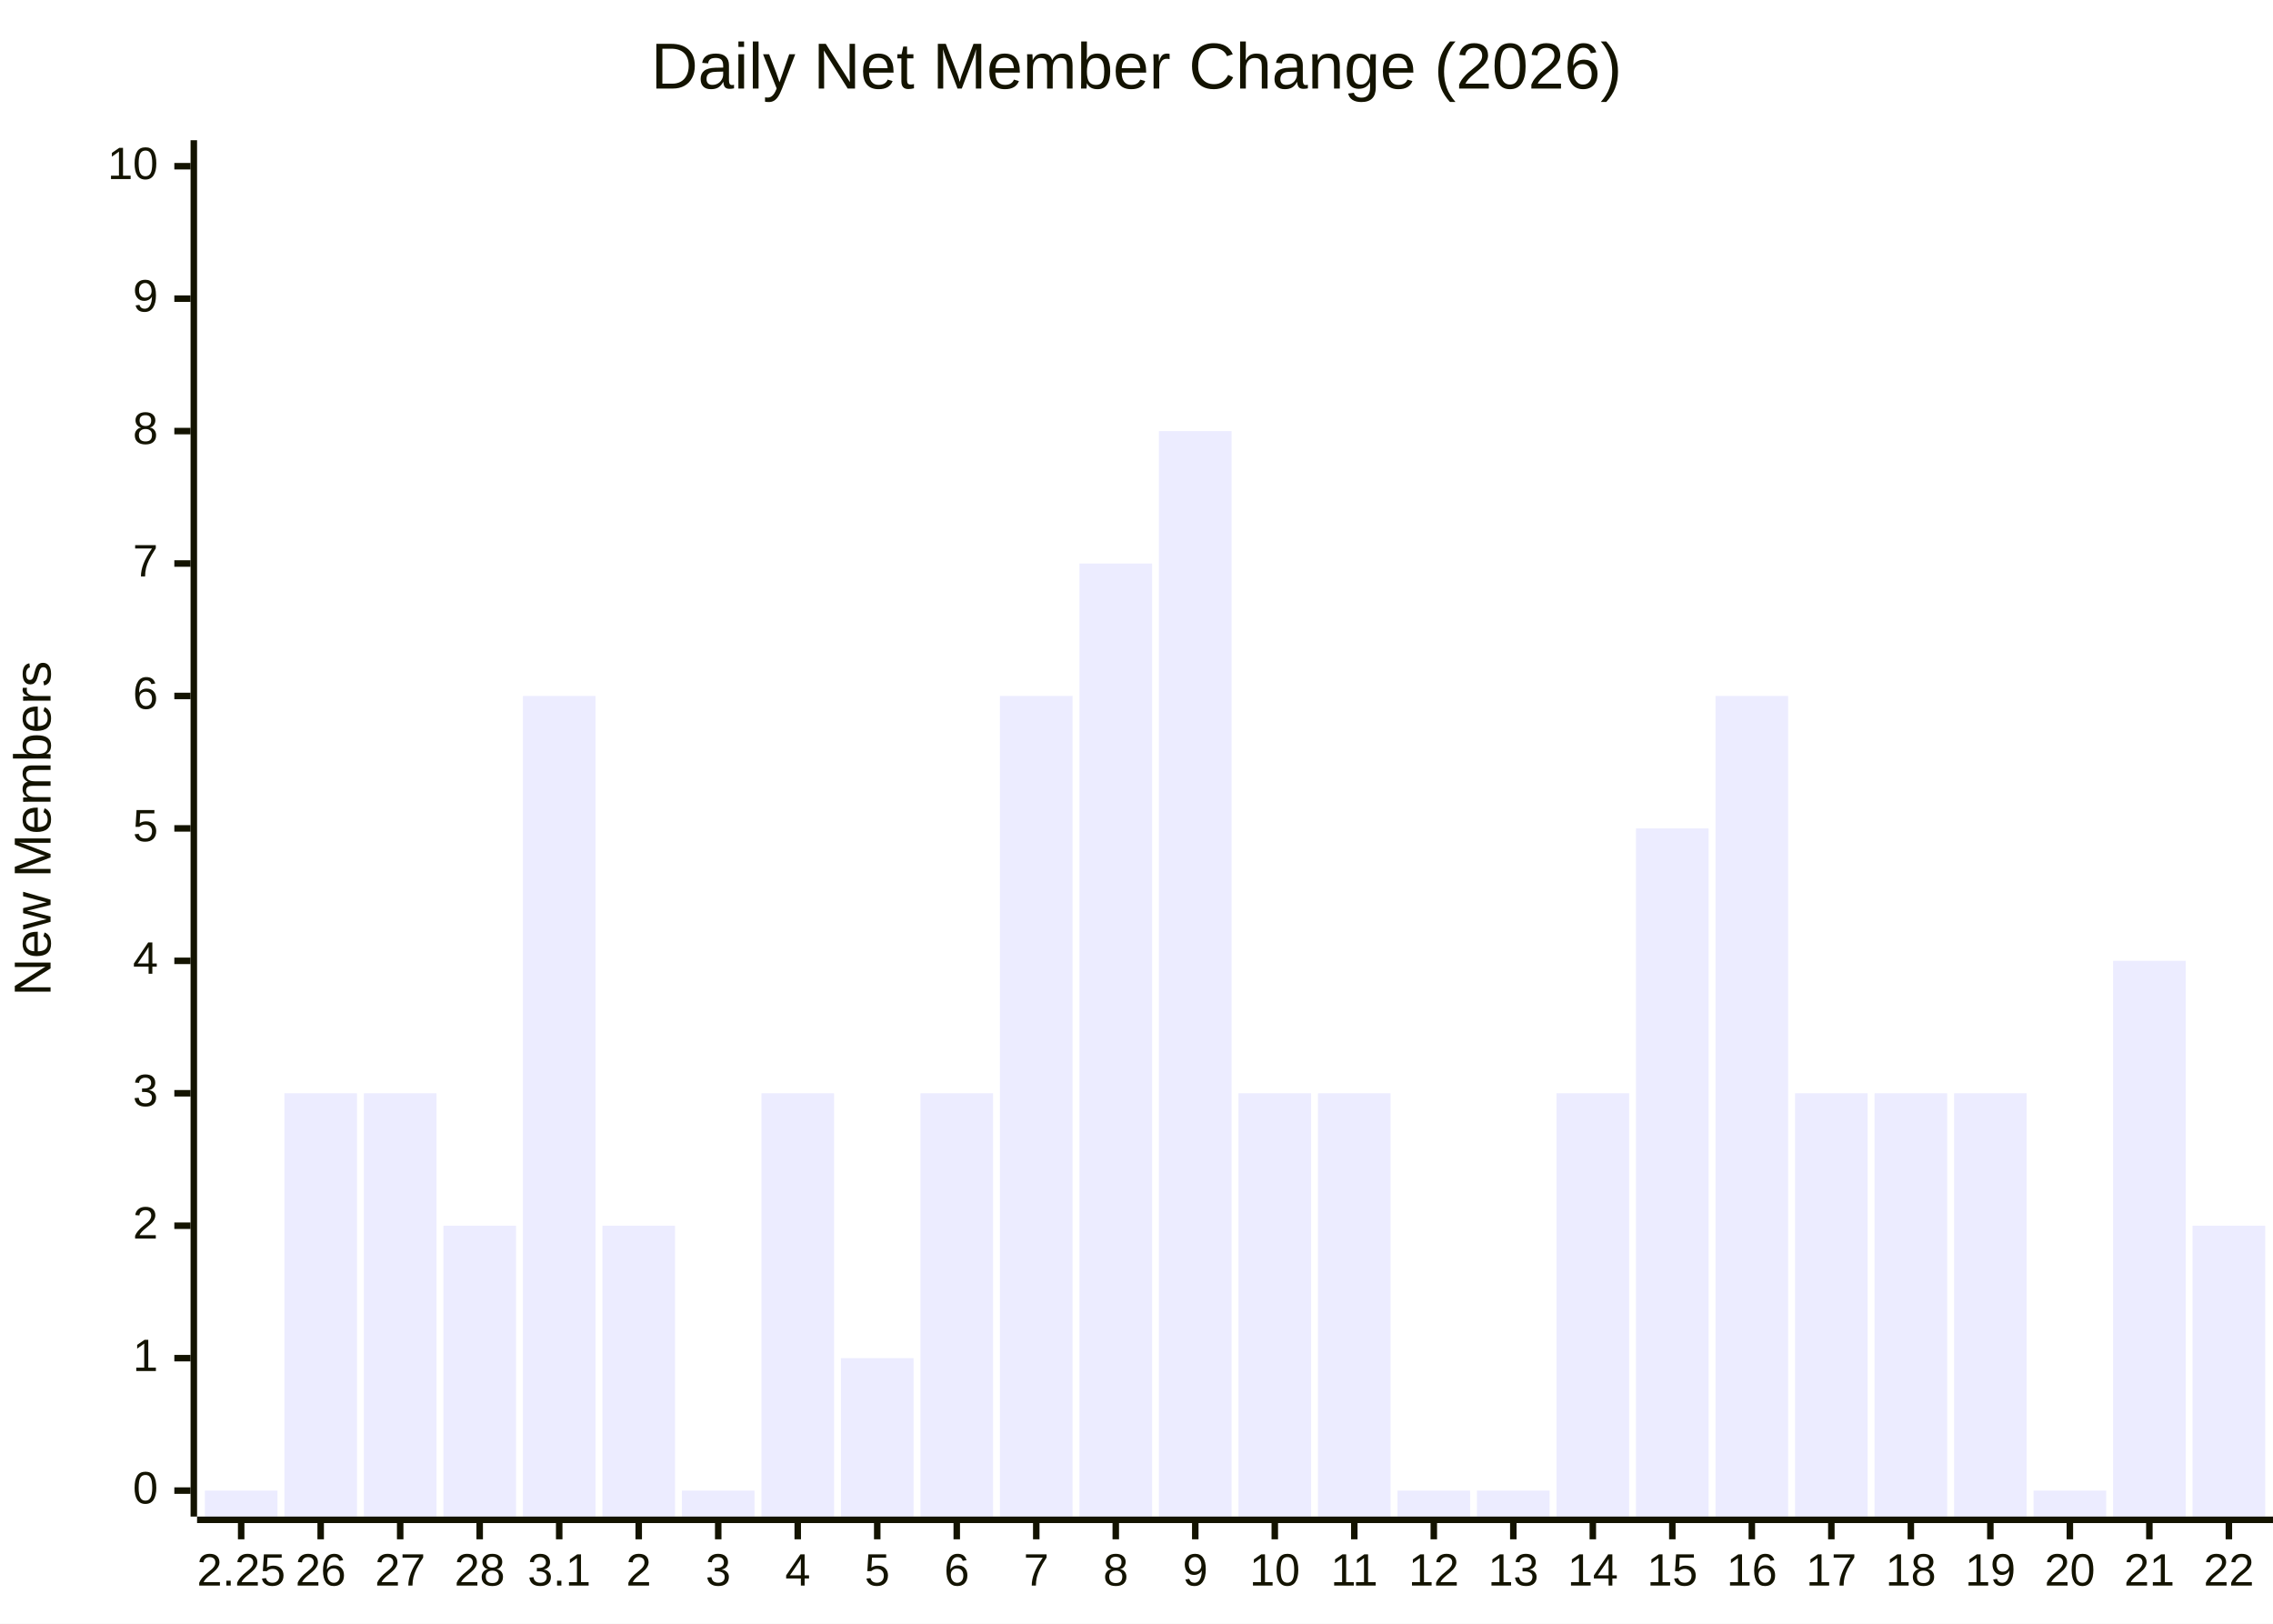
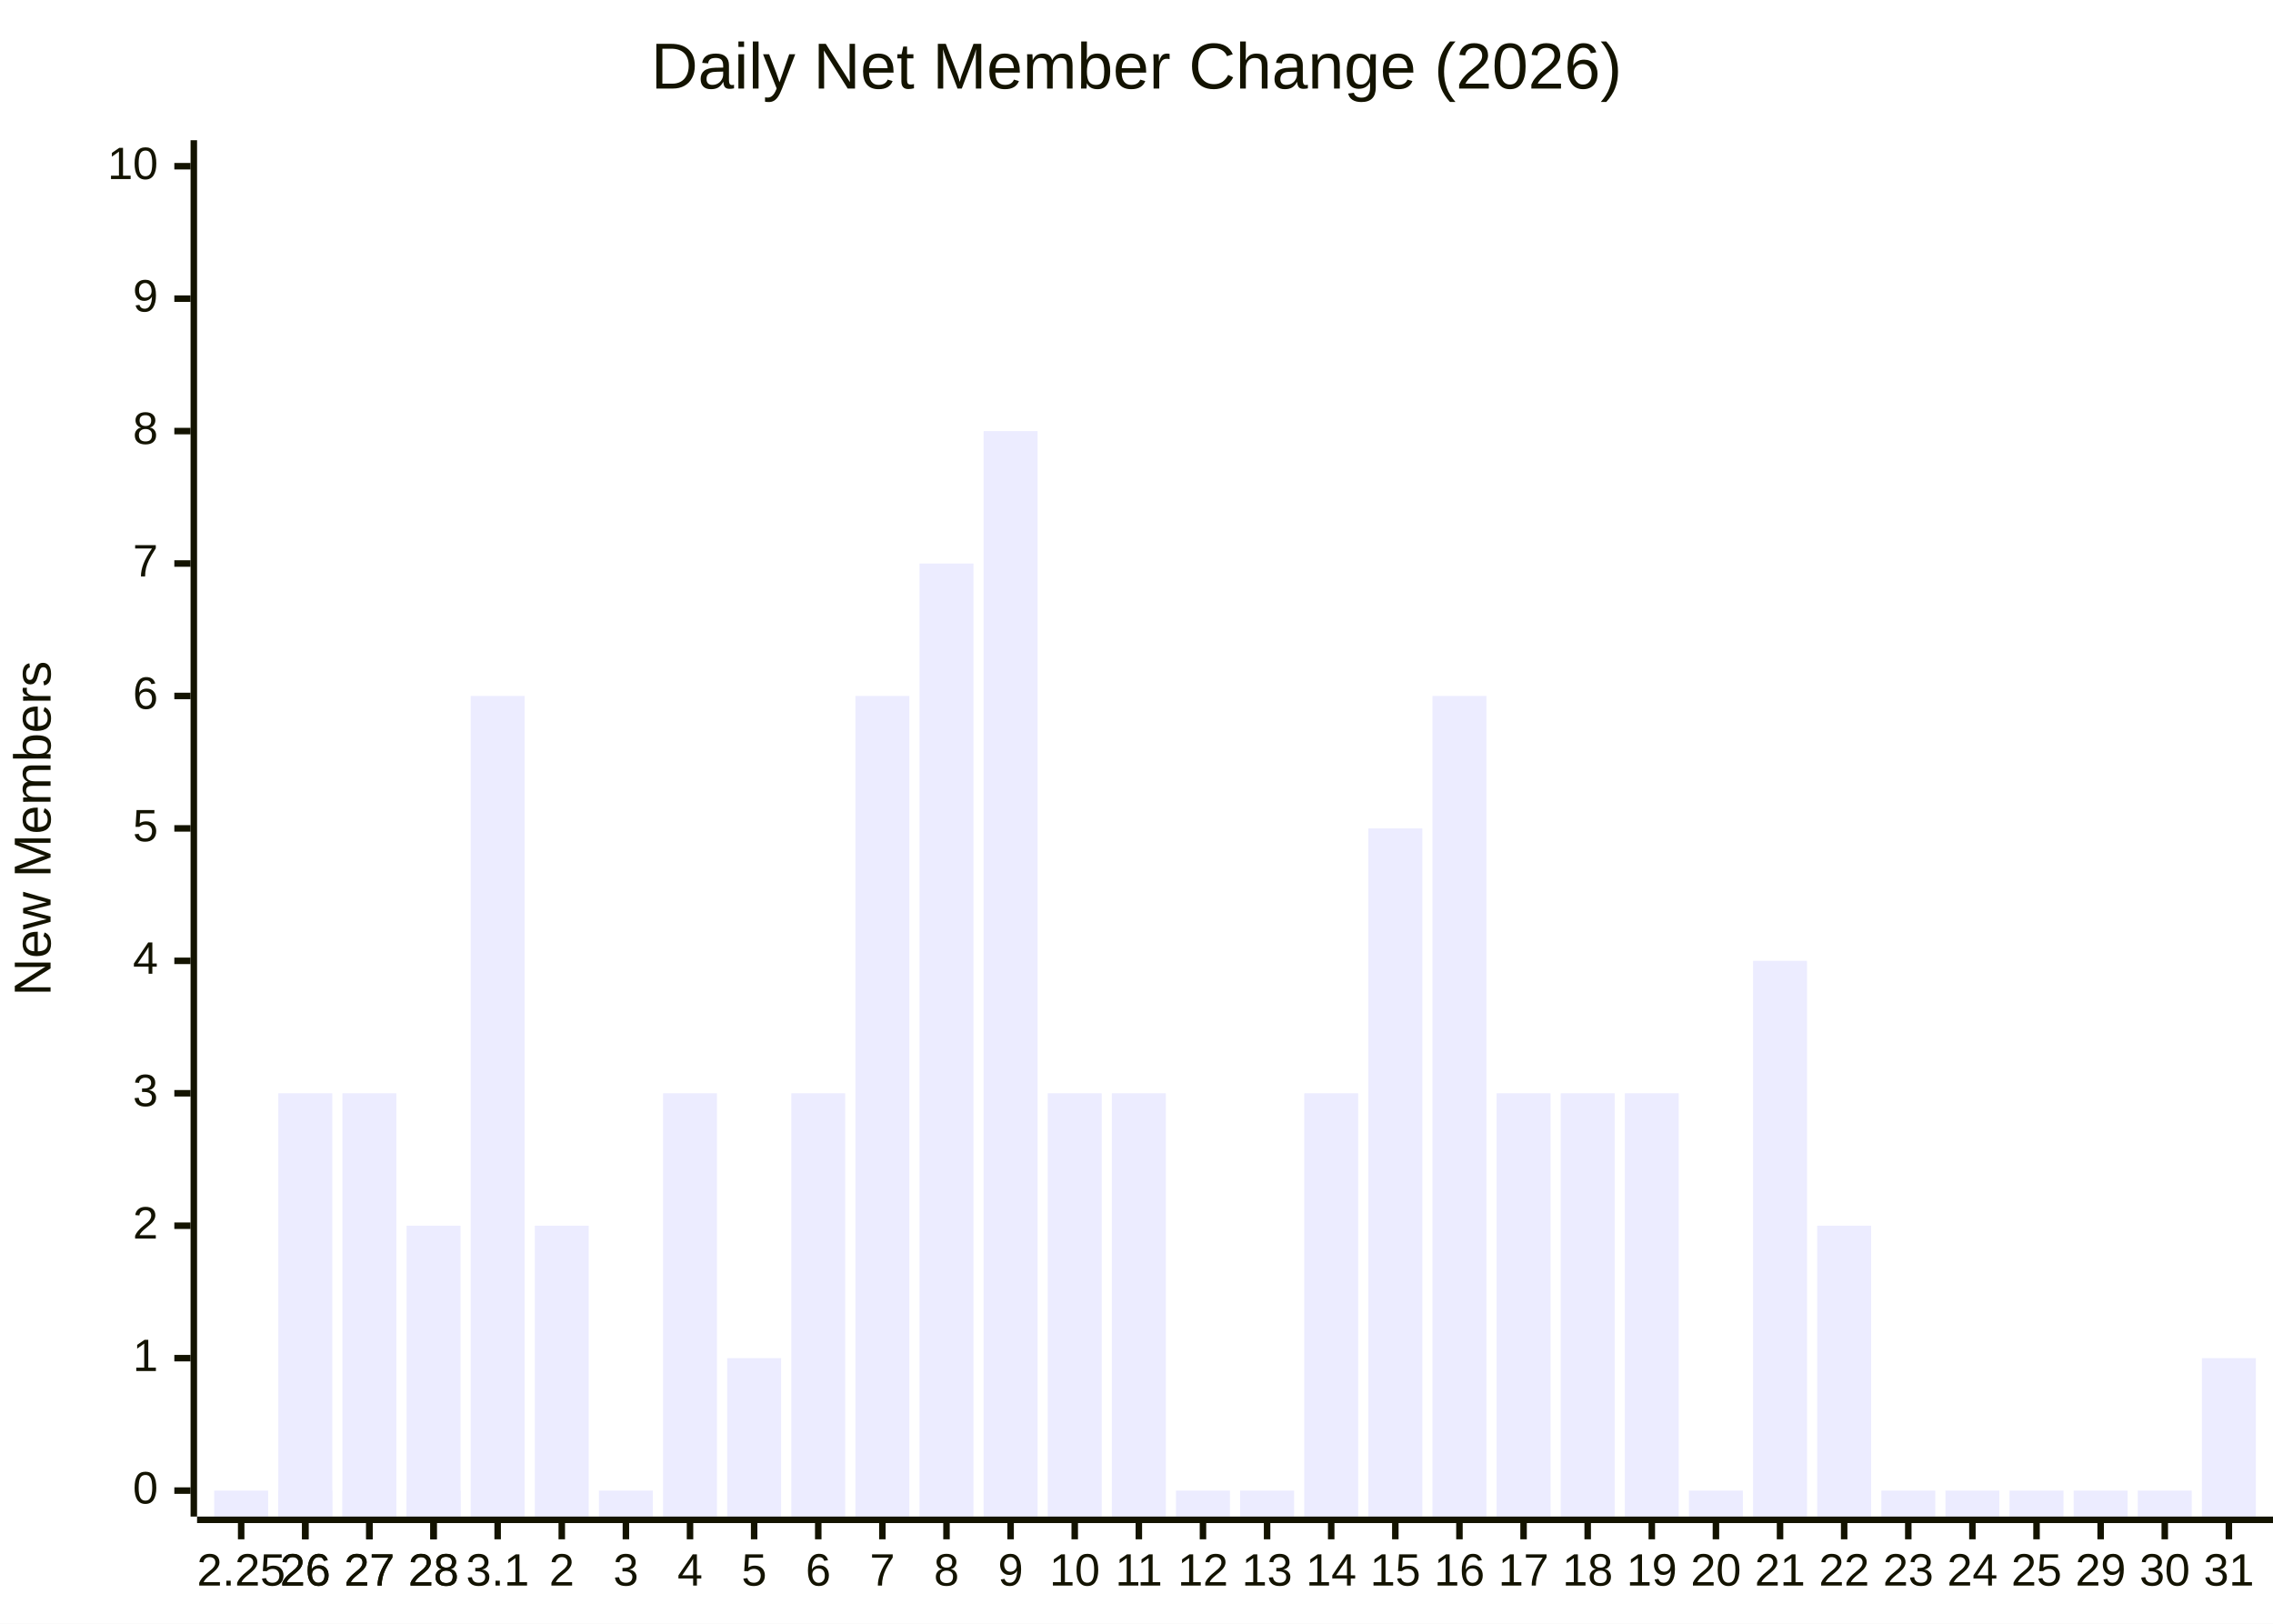
<svg xmlns="http://www.w3.org/2000/svg" id="my-svg" width="100%" style="max-width: 700px; background-color: white;" viewBox="0 0 700 500" role="graphics-document document" aria-roledescription="xychart">
  <style>#my-svg{font-family:"trebuchet ms",verdana,arial,sans-serif;font-size:16px;fill:#333;}@keyframes edge-animation-frame{from{stroke-dashoffset:0;}}@keyframes dash{to{stroke-dashoffset:0;}}#my-svg .edge-animation-slow{stroke-dasharray:9,5!important;stroke-dashoffset:900;animation:dash 50s linear infinite;stroke-linecap:round;}#my-svg .edge-animation-fast{stroke-dasharray:9,5!important;stroke-dashoffset:900;animation:dash 20s linear infinite;stroke-linecap:round;}#my-svg .error-icon{fill:#552222;}#my-svg .error-text{fill:#552222;stroke:#552222;}#my-svg .edge-thickness-normal{stroke-width:1px;}#my-svg .edge-thickness-thick{stroke-width:3.5px;}#my-svg .edge-pattern-solid{stroke-dasharray:0;}#my-svg .edge-thickness-invisible{stroke-width:0;fill:none;}#my-svg .edge-pattern-dashed{stroke-dasharray:3;}#my-svg .edge-pattern-dotted{stroke-dasharray:2;}#my-svg .marker{fill:#333333;stroke:#333333;}#my-svg .marker.cross{stroke:#333333;}#my-svg svg{font-family:"trebuchet ms",verdana,arial,sans-serif;font-size:16px;}#my-svg p{margin:0;}#my-svg :root{--mermaid-font-family:"trebuchet ms",verdana,arial,sans-serif;}</style>
  <g />
  <g class="main">
    <rect width="700" height="500" class="background" fill="white" />
    <g class="chart-title">
      <text x="0" y="0" fill="#131300" font-size="20" dominant-baseline="middle" text-anchor="middle" transform="translate(350, 21.58984) rotate(0)">Daily Net Member Change (2026)</text>
    </g>
    <g class="plot">
      <g class="bar-plot-0">
-         <rect x="63.09" y="459" width="22.367" height="8" fill="#ECECFF" stroke="#ECECFF" stroke-width="0" />
-         <rect x="87.576" y="336.654" width="22.367" height="130.346" fill="#ECECFF" stroke="#ECECFF" stroke-width="0" />
-         <rect x="112.061" y="336.654" width="22.367" height="130.346" fill="#ECECFF" stroke="#ECECFF" stroke-width="0" />
-         <rect x="136.547" y="377.436" width="22.367" height="89.564" fill="#ECECFF" stroke="#ECECFF" stroke-width="0" />
-         <rect x="161.033" y="214.308" width="22.367" height="252.692" fill="#ECECFF" stroke="#ECECFF" stroke-width="0" />
-         <rect x="185.518" y="377.436" width="22.367" height="89.564" fill="#ECECFF" stroke="#ECECFF" stroke-width="0" />
-         <rect x="210.004" y="459" width="22.367" height="8" fill="#ECECFF" stroke="#ECECFF" stroke-width="0" />
-         <rect x="234.489" y="336.654" width="22.367" height="130.346" fill="#ECECFF" stroke="#ECECFF" stroke-width="0" />
-         <rect x="258.975" y="418.218" width="22.367" height="48.782" fill="#ECECFF" stroke="#ECECFF" stroke-width="0" />
-         <rect x="283.461" y="336.654" width="22.367" height="130.346" fill="#ECECFF" stroke="#ECECFF" stroke-width="0" />
-         <rect x="307.946" y="214.308" width="22.367" height="252.692" fill="#ECECFF" stroke="#ECECFF" stroke-width="0" />
-         <rect x="332.432" y="173.526" width="22.367" height="293.474" fill="#ECECFF" stroke="#ECECFF" stroke-width="0" />
-         <rect x="356.918" y="132.744" width="22.367" height="334.256" fill="#ECECFF" stroke="#ECECFF" stroke-width="0" />
-         <rect x="381.403" y="336.654" width="22.367" height="130.346" fill="#ECECFF" stroke="#ECECFF" stroke-width="0" />
-         <rect x="405.889" y="336.654" width="22.367" height="130.346" fill="#ECECFF" stroke="#ECECFF" stroke-width="0" />
-         <rect x="430.374" y="459" width="22.367" height="8" fill="#ECECFF" stroke="#ECECFF" stroke-width="0" />
-         <rect x="454.86" y="459" width="22.367" height="8" fill="#ECECFF" stroke="#ECECFF" stroke-width="0" />
-         <rect x="479.346" y="336.654" width="22.367" height="130.346" fill="#ECECFF" stroke="#ECECFF" stroke-width="0" />
-         <rect x="503.831" y="255.09" width="22.367" height="211.91" fill="#ECECFF" stroke="#ECECFF" stroke-width="0" />
-         <rect x="528.317" y="214.308" width="22.367" height="252.692" fill="#ECECFF" stroke="#ECECFF" stroke-width="0" />
-         <rect x="552.803" y="336.654" width="22.367" height="130.346" fill="#ECECFF" stroke="#ECECFF" stroke-width="0" />
-         <rect x="577.288" y="336.654" width="22.367" height="130.346" fill="#ECECFF" stroke="#ECECFF" stroke-width="0" />
-         <rect x="601.774" y="336.654" width="22.367" height="130.346" fill="#ECECFF" stroke="#ECECFF" stroke-width="0" />
-         <rect x="626.259" y="459" width="22.367" height="8" fill="#ECECFF" stroke="#ECECFF" stroke-width="0" />
-         <rect x="650.745" y="295.872" width="22.367" height="171.128" fill="#ECECFF" stroke="#ECECFF" stroke-width="0" />
-         <rect x="675.231" y="377.436" width="22.367" height="89.564" fill="#ECECFF" stroke="#ECECFF" stroke-width="0" />
+         <rect x="65.966" y="459" width="16.615" height="8" fill="#ECECFF" stroke="#ECECFF" stroke-width="0" />
+         <rect x="85.712" y="336.654" width="16.615" height="130.346" fill="#ECECFF" stroke="#ECECFF" stroke-width="0" />
+         <rect x="105.459" y="336.654" width="16.615" height="130.346" fill="#ECECFF" stroke="#ECECFF" stroke-width="0" />
+         <rect x="125.205" y="377.436" width="16.615" height="89.564" fill="#ECECFF" stroke="#ECECFF" stroke-width="0" />
+         <rect x="144.952" y="214.308" width="16.615" height="252.692" fill="#ECECFF" stroke="#ECECFF" stroke-width="0" />
+         <rect x="164.698" y="377.436" width="16.615" height="89.564" fill="#ECECFF" stroke="#ECECFF" stroke-width="0" />
+         <rect x="184.445" y="459" width="16.615" height="8" fill="#ECECFF" stroke="#ECECFF" stroke-width="0" />
+         <rect x="204.191" y="336.654" width="16.615" height="130.346" fill="#ECECFF" stroke="#ECECFF" stroke-width="0" />
+         <rect x="223.938" y="418.218" width="16.615" height="48.782" fill="#ECECFF" stroke="#ECECFF" stroke-width="0" />
+         <rect x="243.684" y="336.654" width="16.615" height="130.346" fill="#ECECFF" stroke="#ECECFF" stroke-width="0" />
+         <rect x="263.431" y="214.308" width="16.615" height="252.692" fill="#ECECFF" stroke="#ECECFF" stroke-width="0" />
+         <rect x="283.177" y="173.526" width="16.615" height="293.474" fill="#ECECFF" stroke="#ECECFF" stroke-width="0" />
+         <rect x="302.923" y="132.744" width="16.615" height="334.256" fill="#ECECFF" stroke="#ECECFF" stroke-width="0" />
+         <rect x="322.67" y="336.654" width="16.615" height="130.346" fill="#ECECFF" stroke="#ECECFF" stroke-width="0" />
+         <rect x="342.416" y="336.654" width="16.615" height="130.346" fill="#ECECFF" stroke="#ECECFF" stroke-width="0" />
+         <rect x="362.163" y="459" width="16.615" height="8" fill="#ECECFF" stroke="#ECECFF" stroke-width="0" />
+         <rect x="381.909" y="459" width="16.615" height="8" fill="#ECECFF" stroke="#ECECFF" stroke-width="0" />
+         <rect x="401.656" y="336.654" width="16.615" height="130.346" fill="#ECECFF" stroke="#ECECFF" stroke-width="0" />
+         <rect x="421.402" y="255.09" width="16.615" height="211.91" fill="#ECECFF" stroke="#ECECFF" stroke-width="0" />
+         <rect x="441.149" y="214.308" width="16.615" height="252.692" fill="#ECECFF" stroke="#ECECFF" stroke-width="0" />
+         <rect x="460.895" y="336.654" width="16.615" height="130.346" fill="#ECECFF" stroke="#ECECFF" stroke-width="0" />
+         <rect x="480.642" y="336.654" width="16.615" height="130.346" fill="#ECECFF" stroke="#ECECFF" stroke-width="0" />
+         <rect x="500.388" y="336.654" width="16.615" height="130.346" fill="#ECECFF" stroke="#ECECFF" stroke-width="0" />
+         <rect x="520.135" y="459" width="16.615" height="8" fill="#ECECFF" stroke="#ECECFF" stroke-width="0" />
+         <rect x="539.881" y="295.872" width="16.615" height="171.128" fill="#ECECFF" stroke="#ECECFF" stroke-width="0" />
+         <rect x="559.628" y="377.436" width="16.615" height="89.564" fill="#ECECFF" stroke="#ECECFF" stroke-width="0" />
+         <rect x="579.374" y="459" width="16.615" height="8" fill="#ECECFF" stroke="#ECECFF" stroke-width="0" />
+         <rect x="599.121" y="459" width="16.615" height="8" fill="#ECECFF" stroke="#ECECFF" stroke-width="0" />
+         <rect x="618.867" y="459" width="16.615" height="8" fill="#ECECFF" stroke="#ECECFF" stroke-width="0" />
+         <rect x="85.712" y="459" width="16.615" height="8" fill="#ECECFF" stroke="#ECECFF" stroke-width="0" />
+         <rect x="105.459" y="459" width="16.615" height="8" fill="#ECECFF" stroke="#ECECFF" stroke-width="0" />
+         <rect x="125.205" y="459" width="16.615" height="8" fill="#ECECFF" stroke="#ECECFF" stroke-width="0" />
+         <rect x="638.613" y="459" width="16.615" height="8" fill="#ECECFF" stroke="#ECECFF" stroke-width="0" />
+         <rect x="658.36" y="459" width="16.615" height="8" fill="#ECECFF" stroke="#ECECFF" stroke-width="0" />
+         <rect x="678.106" y="418.218" width="16.615" height="48.782" fill="#ECECFF" stroke="#ECECFF" stroke-width="0" />
      </g>
    </g>
    <g class="bottom-axis">
      <g class="axis-line">
        <path d="M 60.688,468 L 700,468" fill="none" stroke="#131300" stroke-width="2" />
      </g>
      <g class="label">
        <text x="0" y="0" fill="#131300" font-size="14" dominant-baseline="text-before-edge" text-anchor="middle" transform="translate(74.27344, 479) rotate(0)">2.25</text>
-         <text x="0" y="0" fill="#131300" font-size="14" dominant-baseline="text-before-edge" text-anchor="middle" transform="translate(98.75906, 479) rotate(0)">26</text>
-         <text x="0" y="0" fill="#131300" font-size="14" dominant-baseline="text-before-edge" text-anchor="middle" transform="translate(123.2447, 479) rotate(0)">27</text>
-         <text x="0" y="0" fill="#131300" font-size="14" dominant-baseline="text-before-edge" text-anchor="middle" transform="translate(147.7303, 479) rotate(0)">28</text>
-         <text x="0" y="0" fill="#131300" font-size="14" dominant-baseline="text-before-edge" text-anchor="middle" transform="translate(172.2159, 479) rotate(0)">3.1</text>
-         <text x="0" y="0" fill="#131300" font-size="14" dominant-baseline="text-before-edge" text-anchor="middle" transform="translate(196.7016, 479) rotate(0)">2</text>
-         <text x="0" y="0" fill="#131300" font-size="14" dominant-baseline="text-before-edge" text-anchor="middle" transform="translate(221.1872, 479) rotate(0)">3</text>
-         <text x="0" y="0" fill="#131300" font-size="14" dominant-baseline="text-before-edge" text-anchor="middle" transform="translate(245.6728, 479) rotate(0)">4</text>
-         <text x="0" y="0" fill="#131300" font-size="14" dominant-baseline="text-before-edge" text-anchor="middle" transform="translate(270.1584, 479) rotate(0)">5</text>
-         <text x="0" y="0" fill="#131300" font-size="14" dominant-baseline="text-before-edge" text-anchor="middle" transform="translate(294.6441, 479) rotate(0)">6</text>
-         <text x="0" y="0" fill="#131300" font-size="14" dominant-baseline="text-before-edge" text-anchor="middle" transform="translate(319.1297, 479) rotate(0)">7</text>
-         <text x="0" y="0" fill="#131300" font-size="14" dominant-baseline="text-before-edge" text-anchor="middle" transform="translate(343.6153, 479) rotate(0)">8</text>
-         <text x="0" y="0" fill="#131300" font-size="14" dominant-baseline="text-before-edge" text-anchor="middle" transform="translate(368.1009, 479) rotate(0)">9</text>
-         <text x="0" y="0" fill="#131300" font-size="14" dominant-baseline="text-before-edge" text-anchor="middle" transform="translate(392.5866, 479) rotate(0)">10</text>
-         <text x="0" y="0" fill="#131300" font-size="14" dominant-baseline="text-before-edge" text-anchor="middle" transform="translate(417.0722, 479) rotate(0)">11</text>
-         <text x="0" y="0" fill="#131300" font-size="14" dominant-baseline="text-before-edge" text-anchor="middle" transform="translate(441.5578, 479) rotate(0)">12</text>
-         <text x="0" y="0" fill="#131300" font-size="14" dominant-baseline="text-before-edge" text-anchor="middle" transform="translate(466.0434, 479) rotate(0)">13</text>
-         <text x="0" y="0" fill="#131300" font-size="14" dominant-baseline="text-before-edge" text-anchor="middle" transform="translate(490.5291, 479) rotate(0)">14</text>
-         <text x="0" y="0" fill="#131300" font-size="14" dominant-baseline="text-before-edge" text-anchor="middle" transform="translate(515.0147, 479) rotate(0)">15</text>
-         <text x="0" y="0" fill="#131300" font-size="14" dominant-baseline="text-before-edge" text-anchor="middle" transform="translate(539.5003, 479) rotate(0)">16</text>
-         <text x="0" y="0" fill="#131300" font-size="14" dominant-baseline="text-before-edge" text-anchor="middle" transform="translate(563.9859, 479) rotate(0)">17</text>
-         <text x="0" y="0" fill="#131300" font-size="14" dominant-baseline="text-before-edge" text-anchor="middle" transform="translate(588.4716, 479) rotate(0)">18</text>
-         <text x="0" y="0" fill="#131300" font-size="14" dominant-baseline="text-before-edge" text-anchor="middle" transform="translate(612.9572, 479) rotate(0)">19</text>
-         <text x="0" y="0" fill="#131300" font-size="14" dominant-baseline="text-before-edge" text-anchor="middle" transform="translate(637.4428, 479) rotate(0)">20</text>
-         <text x="0" y="0" fill="#131300" font-size="14" dominant-baseline="text-before-edge" text-anchor="middle" transform="translate(661.9284, 479) rotate(0)">21</text>
-         <text x="0" y="0" fill="#131300" font-size="14" dominant-baseline="text-before-edge" text-anchor="middle" transform="translate(686.4141, 479) rotate(0)">22</text>
+         <text x="0" y="0" fill="#131300" font-size="14" dominant-baseline="text-before-edge" text-anchor="middle" transform="translate(94.01991, 479) rotate(0)">26</text>
+         <text x="0" y="0" fill="#131300" font-size="14" dominant-baseline="text-before-edge" text-anchor="middle" transform="translate(113.7664, 479) rotate(0)">27</text>
+         <text x="0" y="0" fill="#131300" font-size="14" dominant-baseline="text-before-edge" text-anchor="middle" transform="translate(133.5129, 479) rotate(0)">28</text>
+         <text x="0" y="0" fill="#131300" font-size="14" dominant-baseline="text-before-edge" text-anchor="middle" transform="translate(153.2593, 479) rotate(0)">3.1</text>
+         <text x="0" y="0" fill="#131300" font-size="14" dominant-baseline="text-before-edge" text-anchor="middle" transform="translate(173.0058, 479) rotate(0)">2</text>
+         <text x="0" y="0" fill="#131300" font-size="14" dominant-baseline="text-before-edge" text-anchor="middle" transform="translate(192.7523, 479) rotate(0)">3</text>
+         <text x="0" y="0" fill="#131300" font-size="14" dominant-baseline="text-before-edge" text-anchor="middle" transform="translate(212.4987, 479) rotate(0)">4</text>
+         <text x="0" y="0" fill="#131300" font-size="14" dominant-baseline="text-before-edge" text-anchor="middle" transform="translate(232.2452, 479) rotate(0)">5</text>
+         <text x="0" y="0" fill="#131300" font-size="14" dominant-baseline="text-before-edge" text-anchor="middle" transform="translate(251.9917, 479) rotate(0)">6</text>
+         <text x="0" y="0" fill="#131300" font-size="14" dominant-baseline="text-before-edge" text-anchor="middle" transform="translate(271.7382, 479) rotate(0)">7</text>
+         <text x="0" y="0" fill="#131300" font-size="14" dominant-baseline="text-before-edge" text-anchor="middle" transform="translate(291.4846, 479) rotate(0)">8</text>
+         <text x="0" y="0" fill="#131300" font-size="14" dominant-baseline="text-before-edge" text-anchor="middle" transform="translate(311.2311, 479) rotate(0)">9</text>
+         <text x="0" y="0" fill="#131300" font-size="14" dominant-baseline="text-before-edge" text-anchor="middle" transform="translate(330.9776, 479) rotate(0)">10</text>
+         <text x="0" y="0" fill="#131300" font-size="14" dominant-baseline="text-before-edge" text-anchor="middle" transform="translate(350.724, 479) rotate(0)">11</text>
+         <text x="0" y="0" fill="#131300" font-size="14" dominant-baseline="text-before-edge" text-anchor="middle" transform="translate(370.4705, 479) rotate(0)">12</text>
+         <text x="0" y="0" fill="#131300" font-size="14" dominant-baseline="text-before-edge" text-anchor="middle" transform="translate(390.217, 479) rotate(0)">13</text>
+         <text x="0" y="0" fill="#131300" font-size="14" dominant-baseline="text-before-edge" text-anchor="middle" transform="translate(409.9635, 479) rotate(0)">14</text>
+         <text x="0" y="0" fill="#131300" font-size="14" dominant-baseline="text-before-edge" text-anchor="middle" transform="translate(429.7099, 479) rotate(0)">15</text>
+         <text x="0" y="0" fill="#131300" font-size="14" dominant-baseline="text-before-edge" text-anchor="middle" transform="translate(449.4564, 479) rotate(0)">16</text>
+         <text x="0" y="0" fill="#131300" font-size="14" dominant-baseline="text-before-edge" text-anchor="middle" transform="translate(469.2029, 479) rotate(0)">17</text>
+         <text x="0" y="0" fill="#131300" font-size="14" dominant-baseline="text-before-edge" text-anchor="middle" transform="translate(488.9493, 479) rotate(0)">18</text>
+         <text x="0" y="0" fill="#131300" font-size="14" dominant-baseline="text-before-edge" text-anchor="middle" transform="translate(508.6958, 479) rotate(0)">19</text>
+         <text x="0" y="0" fill="#131300" font-size="14" dominant-baseline="text-before-edge" text-anchor="middle" transform="translate(528.4423, 479) rotate(0)">20</text>
+         <text x="0" y="0" fill="#131300" font-size="14" dominant-baseline="text-before-edge" text-anchor="middle" transform="translate(548.1888, 479) rotate(0)">21</text>
+         <text x="0" y="0" fill="#131300" font-size="14" dominant-baseline="text-before-edge" text-anchor="middle" transform="translate(567.9352, 479) rotate(0)">22</text>
+         <text x="0" y="0" fill="#131300" font-size="14" dominant-baseline="text-before-edge" text-anchor="middle" transform="translate(587.6817, 479) rotate(0)">23</text>
+         <text x="0" y="0" fill="#131300" font-size="14" dominant-baseline="text-before-edge" text-anchor="middle" transform="translate(607.4282, 479) rotate(0)">24</text>
+         <text x="0" y="0" fill="#131300" font-size="14" dominant-baseline="text-before-edge" text-anchor="middle" transform="translate(627.1746, 479) rotate(0)">25</text>
+         <text x="0" y="0" fill="#131300" font-size="14" dominant-baseline="text-before-edge" text-anchor="middle" transform="translate(94.01991, 479) rotate(0)">26</text>
+         <text x="0" y="0" fill="#131300" font-size="14" dominant-baseline="text-before-edge" text-anchor="middle" transform="translate(113.7664, 479) rotate(0)">27</text>
+         <text x="0" y="0" fill="#131300" font-size="14" dominant-baseline="text-before-edge" text-anchor="middle" transform="translate(133.5129, 479) rotate(0)">28</text>
+         <text x="0" y="0" fill="#131300" font-size="14" dominant-baseline="text-before-edge" text-anchor="middle" transform="translate(646.9211, 479) rotate(0)">29</text>
+         <text x="0" y="0" fill="#131300" font-size="14" dominant-baseline="text-before-edge" text-anchor="middle" transform="translate(666.6676, 479) rotate(0)">30</text>
+         <text x="0" y="0" fill="#131300" font-size="14" dominant-baseline="text-before-edge" text-anchor="middle" transform="translate(686.4141, 479) rotate(0)">31</text>
      </g>
      <g class="ticks">
        <path d="M 74.273,469 L 74.273,474" fill="none" stroke="#131300" stroke-width="2" />
-         <path d="M 98.759,469 L 98.759,474" fill="none" stroke="#131300" stroke-width="2" />
-         <path d="M 123.245,469 L 123.245,474" fill="none" stroke="#131300" stroke-width="2" />
-         <path d="M 147.73,469 L 147.73,474" fill="none" stroke="#131300" stroke-width="2" />
-         <path d="M 172.216,469 L 172.216,474" fill="none" stroke="#131300" stroke-width="2" />
-         <path d="M 196.702,469 L 196.702,474" fill="none" stroke="#131300" stroke-width="2" />
-         <path d="M 221.187,469 L 221.187,474" fill="none" stroke="#131300" stroke-width="2" />
-         <path d="M 245.673,469 L 245.673,474" fill="none" stroke="#131300" stroke-width="2" />
-         <path d="M 270.158,469 L 270.158,474" fill="none" stroke="#131300" stroke-width="2" />
-         <path d="M 294.644,469 L 294.644,474" fill="none" stroke="#131300" stroke-width="2" />
-         <path d="M 319.13,469 L 319.13,474" fill="none" stroke="#131300" stroke-width="2" />
-         <path d="M 343.615,469 L 343.615,474" fill="none" stroke="#131300" stroke-width="2" />
-         <path d="M 368.101,469 L 368.101,474" fill="none" stroke="#131300" stroke-width="2" />
-         <path d="M 392.587,469 L 392.587,474" fill="none" stroke="#131300" stroke-width="2" />
-         <path d="M 417.072,469 L 417.072,474" fill="none" stroke="#131300" stroke-width="2" />
-         <path d="M 441.558,469 L 441.558,474" fill="none" stroke="#131300" stroke-width="2" />
-         <path d="M 466.043,469 L 466.043,474" fill="none" stroke="#131300" stroke-width="2" />
-         <path d="M 490.529,469 L 490.529,474" fill="none" stroke="#131300" stroke-width="2" />
-         <path d="M 515.015,469 L 515.015,474" fill="none" stroke="#131300" stroke-width="2" />
-         <path d="M 539.5,469 L 539.5,474" fill="none" stroke="#131300" stroke-width="2" />
-         <path d="M 563.986,469 L 563.986,474" fill="none" stroke="#131300" stroke-width="2" />
-         <path d="M 588.472,469 L 588.472,474" fill="none" stroke="#131300" stroke-width="2" />
-         <path d="M 612.957,469 L 612.957,474" fill="none" stroke="#131300" stroke-width="2" />
-         <path d="M 637.443,469 L 637.443,474" fill="none" stroke="#131300" stroke-width="2" />
-         <path d="M 661.928,469 L 661.928,474" fill="none" stroke="#131300" stroke-width="2" />
+         <path d="M 94.02,469 L 94.02,474" fill="none" stroke="#131300" stroke-width="2" />
+         <path d="M 113.766,469 L 113.766,474" fill="none" stroke="#131300" stroke-width="2" />
+         <path d="M 133.513,469 L 133.513,474" fill="none" stroke="#131300" stroke-width="2" />
+         <path d="M 153.259,469 L 153.259,474" fill="none" stroke="#131300" stroke-width="2" />
+         <path d="M 173.006,469 L 173.006,474" fill="none" stroke="#131300" stroke-width="2" />
+         <path d="M 192.752,469 L 192.752,474" fill="none" stroke="#131300" stroke-width="2" />
+         <path d="M 212.499,469 L 212.499,474" fill="none" stroke="#131300" stroke-width="2" />
+         <path d="M 232.245,469 L 232.245,474" fill="none" stroke="#131300" stroke-width="2" />
+         <path d="M 251.992,469 L 251.992,474" fill="none" stroke="#131300" stroke-width="2" />
+         <path d="M 271.738,469 L 271.738,474" fill="none" stroke="#131300" stroke-width="2" />
+         <path d="M 291.485,469 L 291.485,474" fill="none" stroke="#131300" stroke-width="2" />
+         <path d="M 311.231,469 L 311.231,474" fill="none" stroke="#131300" stroke-width="2" />
+         <path d="M 330.978,469 L 330.978,474" fill="none" stroke="#131300" stroke-width="2" />
+         <path d="M 350.724,469 L 350.724,474" fill="none" stroke="#131300" stroke-width="2" />
+         <path d="M 370.471,469 L 370.471,474" fill="none" stroke="#131300" stroke-width="2" />
+         <path d="M 390.217,469 L 390.217,474" fill="none" stroke="#131300" stroke-width="2" />
+         <path d="M 409.963,469 L 409.963,474" fill="none" stroke="#131300" stroke-width="2" />
+         <path d="M 429.71,469 L 429.71,474" fill="none" stroke="#131300" stroke-width="2" />
+         <path d="M 449.456,469 L 449.456,474" fill="none" stroke="#131300" stroke-width="2" />
+         <path d="M 469.203,469 L 469.203,474" fill="none" stroke="#131300" stroke-width="2" />
+         <path d="M 488.949,469 L 488.949,474" fill="none" stroke="#131300" stroke-width="2" />
+         <path d="M 508.696,469 L 508.696,474" fill="none" stroke="#131300" stroke-width="2" />
+         <path d="M 528.442,469 L 528.442,474" fill="none" stroke="#131300" stroke-width="2" />
+         <path d="M 548.189,469 L 548.189,474" fill="none" stroke="#131300" stroke-width="2" />
+         <path d="M 567.935,469 L 567.935,474" fill="none" stroke="#131300" stroke-width="2" />
+         <path d="M 587.682,469 L 587.682,474" fill="none" stroke="#131300" stroke-width="2" />
+         <path d="M 607.428,469 L 607.428,474" fill="none" stroke="#131300" stroke-width="2" />
+         <path d="M 627.175,469 L 627.175,474" fill="none" stroke="#131300" stroke-width="2" />
+         <path d="M 94.02,469 L 94.02,474" fill="none" stroke="#131300" stroke-width="2" />
+         <path d="M 113.766,469 L 113.766,474" fill="none" stroke="#131300" stroke-width="2" />
+         <path d="M 133.513,469 L 133.513,474" fill="none" stroke="#131300" stroke-width="2" />
+         <path d="M 646.921,469 L 646.921,474" fill="none" stroke="#131300" stroke-width="2" />
+         <path d="M 666.668,469 L 666.668,474" fill="none" stroke="#131300" stroke-width="2" />
        <path d="M 686.414,469 L 686.414,474" fill="none" stroke="#131300" stroke-width="2" />
      </g>
    </g>
    <g class="left-axis">
      <g class="axisl-line">
        <path d="M 59.688,43.18 L 59.688,467" fill="none" stroke="#131300" stroke-width="2" />
      </g>
      <g class="label">
        <text x="0" y="0" fill="#131300" font-size="14" dominant-baseline="middle" text-anchor="end" transform="translate(48.6875, 51.17969) rotate(0)">10</text>
        <text x="0" y="0" fill="#131300" font-size="14" dominant-baseline="middle" text-anchor="end" transform="translate(48.6875, 91.96172) rotate(0)">9</text>
        <text x="0" y="0" fill="#131300" font-size="14" dominant-baseline="middle" text-anchor="end" transform="translate(48.6875, 132.7437) rotate(0)">8</text>
        <text x="0" y="0" fill="#131300" font-size="14" dominant-baseline="middle" text-anchor="end" transform="translate(48.6875, 173.5258) rotate(0)">7</text>
        <text x="0" y="0" fill="#131300" font-size="14" dominant-baseline="middle" text-anchor="end" transform="translate(48.6875, 214.3078) rotate(0)">6</text>
        <text x="0" y="0" fill="#131300" font-size="14" dominant-baseline="middle" text-anchor="end" transform="translate(48.6875, 255.0898) rotate(0)">5</text>
        <text x="0" y="0" fill="#131300" font-size="14" dominant-baseline="middle" text-anchor="end" transform="translate(48.6875, 295.8719) rotate(0)">4</text>
        <text x="0" y="0" fill="#131300" font-size="14" dominant-baseline="middle" text-anchor="end" transform="translate(48.6875, 336.6539) rotate(0)">3</text>
        <text x="0" y="0" fill="#131300" font-size="14" dominant-baseline="middle" text-anchor="end" transform="translate(48.6875, 377.4359) rotate(0)">2</text>
        <text x="0" y="0" fill="#131300" font-size="14" dominant-baseline="middle" text-anchor="end" transform="translate(48.6875, 418.218) rotate(0)">1</text>
        <text x="0" y="0" fill="#131300" font-size="14" dominant-baseline="middle" text-anchor="end" transform="translate(48.6875, 459) rotate(0)">0</text>
      </g>
      <g class="ticks">
        <path d="M 58.688,51.18 L 53.688,51.18" fill="none" stroke="#131300" stroke-width="2" />
        <path d="M 58.688,91.962 L 53.688,91.962" fill="none" stroke="#131300" stroke-width="2" />
        <path d="M 58.688,132.744 L 53.688,132.744" fill="none" stroke="#131300" stroke-width="2" />
        <path d="M 58.688,173.526 L 53.688,173.526" fill="none" stroke="#131300" stroke-width="2" />
        <path d="M 58.688,214.308 L 53.688,214.308" fill="none" stroke="#131300" stroke-width="2" />
        <path d="M 58.688,255.09 L 53.688,255.09" fill="none" stroke="#131300" stroke-width="2" />
        <path d="M 58.688,295.872 L 53.688,295.872" fill="none" stroke="#131300" stroke-width="2" />
        <path d="M 58.688,336.654 L 53.688,336.654" fill="none" stroke="#131300" stroke-width="2" />
        <path d="M 58.688,377.436 L 53.688,377.436" fill="none" stroke="#131300" stroke-width="2" />
        <path d="M 58.688,418.218 L 53.688,418.218" fill="none" stroke="#131300" stroke-width="2" />
        <path d="M 58.688,459 L 53.688,459" fill="none" stroke="#131300" stroke-width="2" />
      </g>
      <g class="title">
        <text x="0" y="0" fill="#131300" font-size="16" dominant-baseline="text-before-edge" text-anchor="middle" transform="translate(5, 255.0898) rotate(270)">New Members</text>
      </g>
    </g>
  </g>
  <g class="mermaid-tmp-group" />
</svg>
